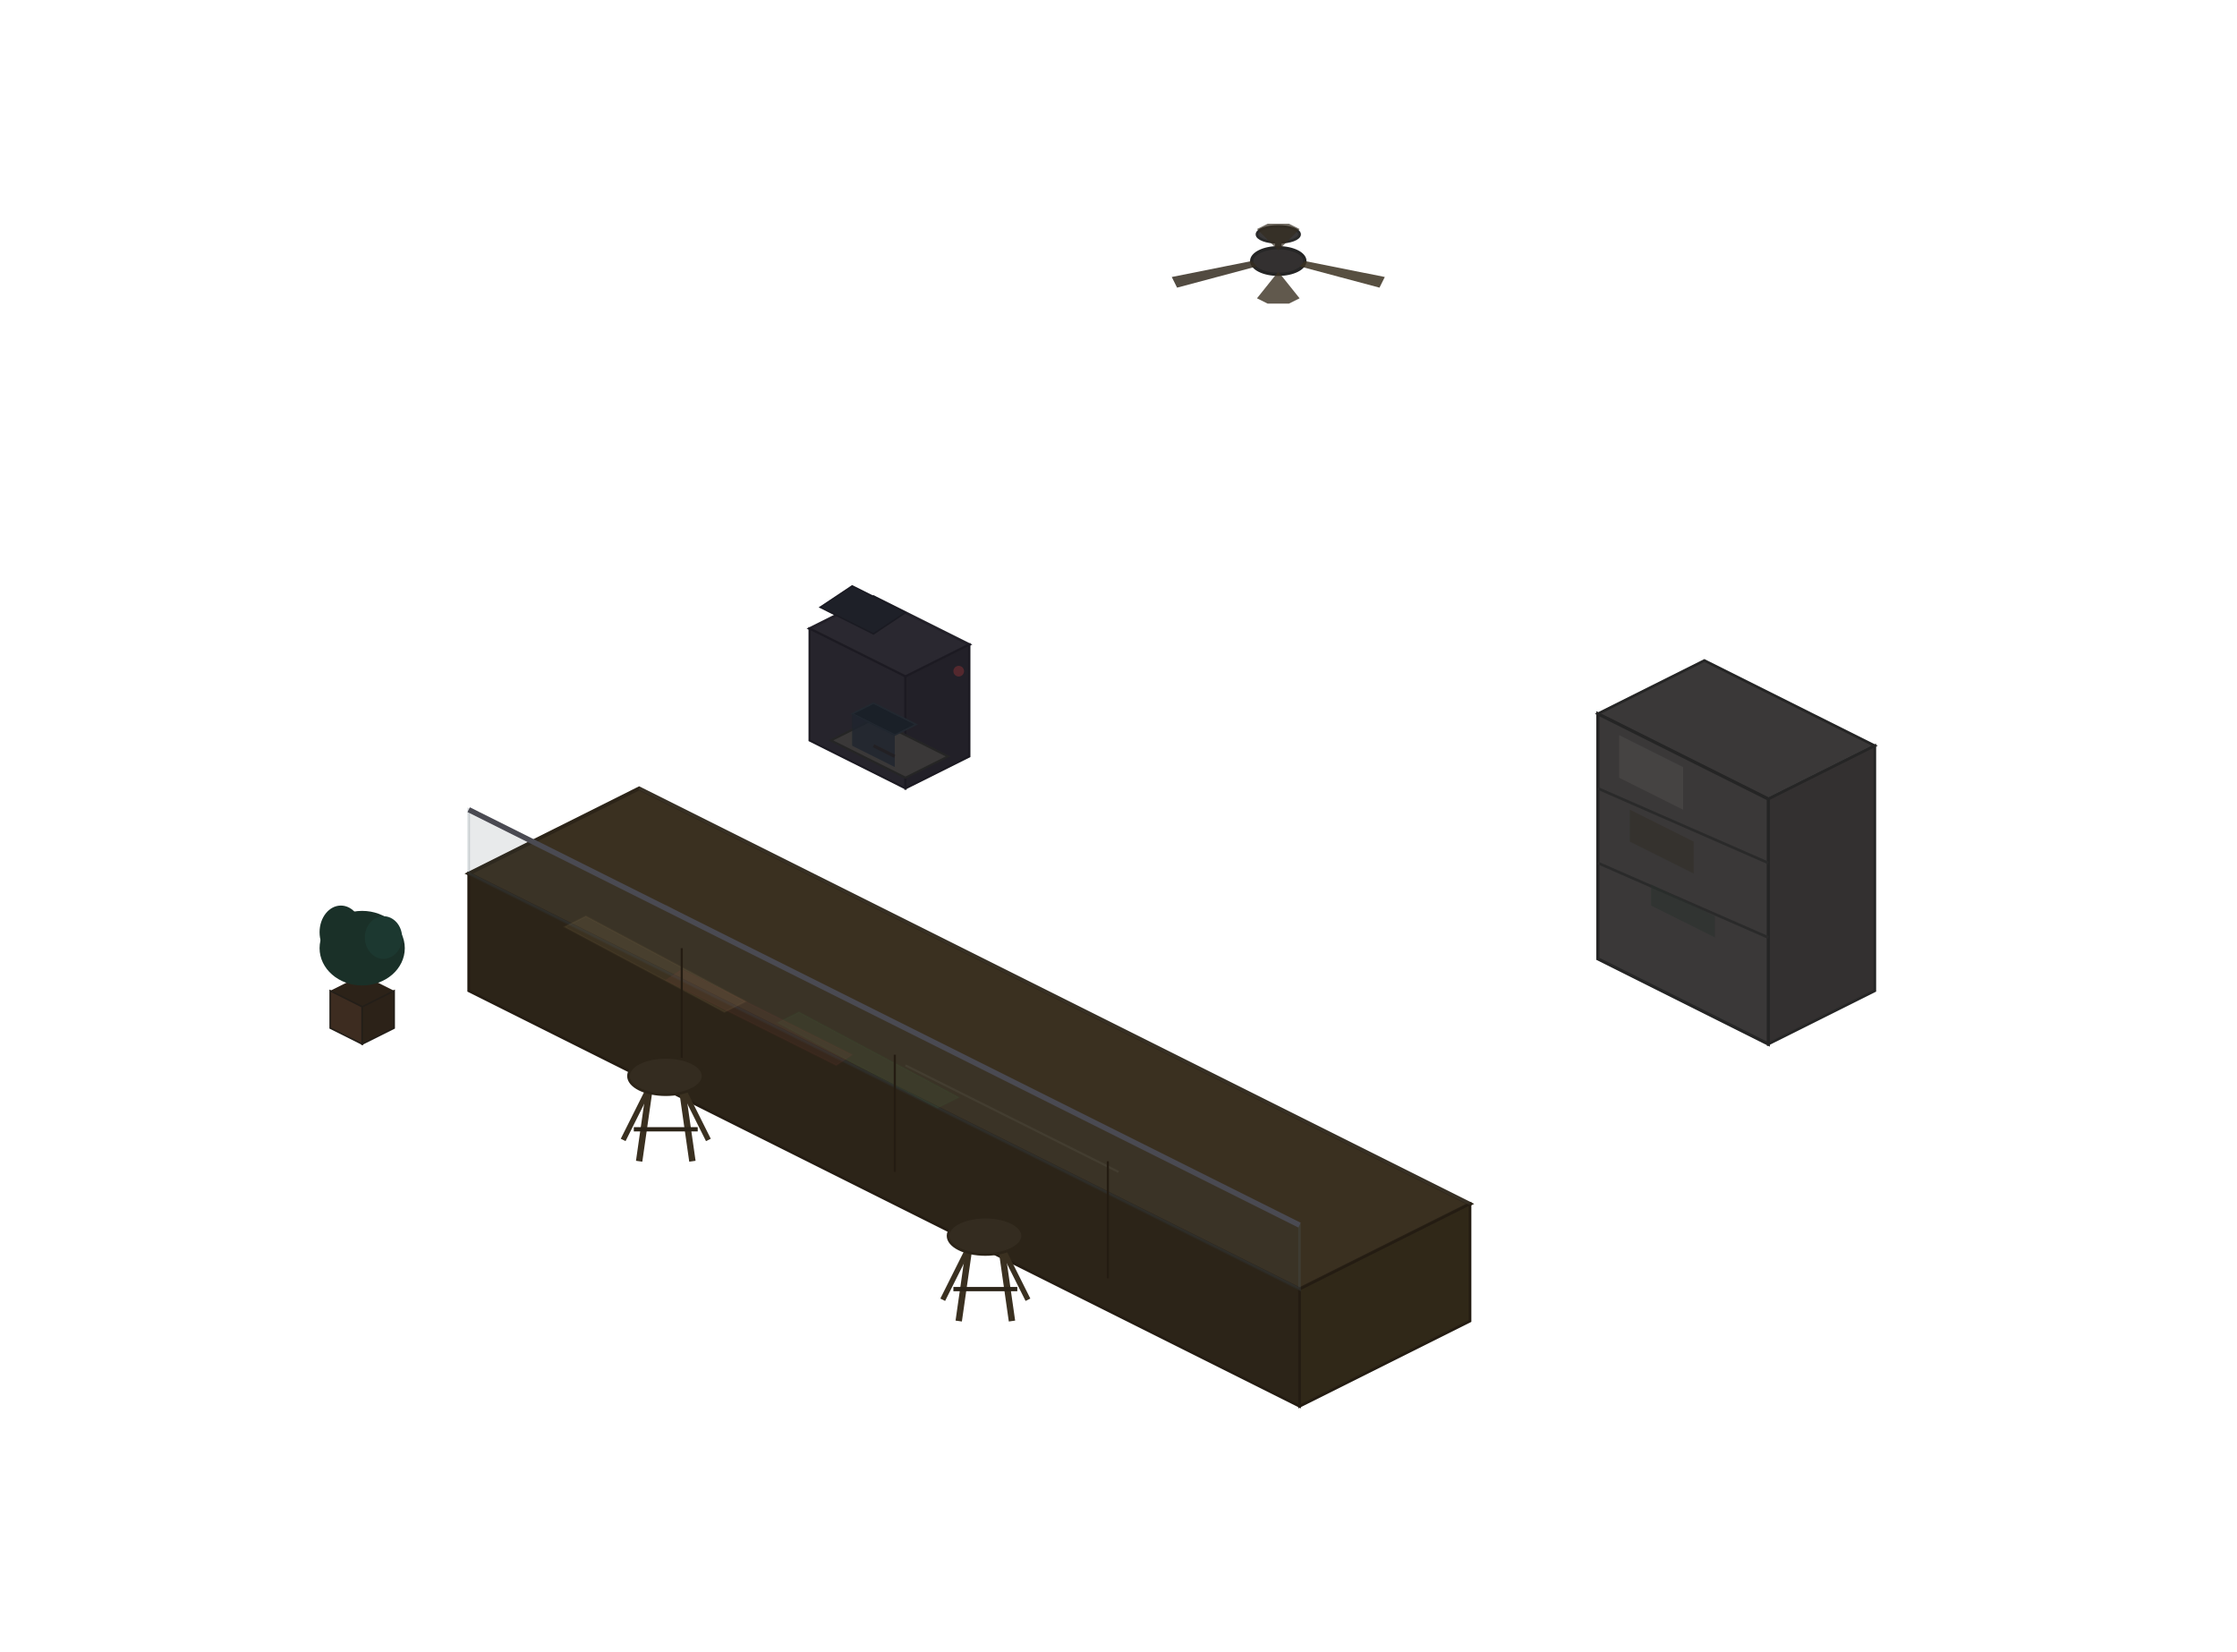
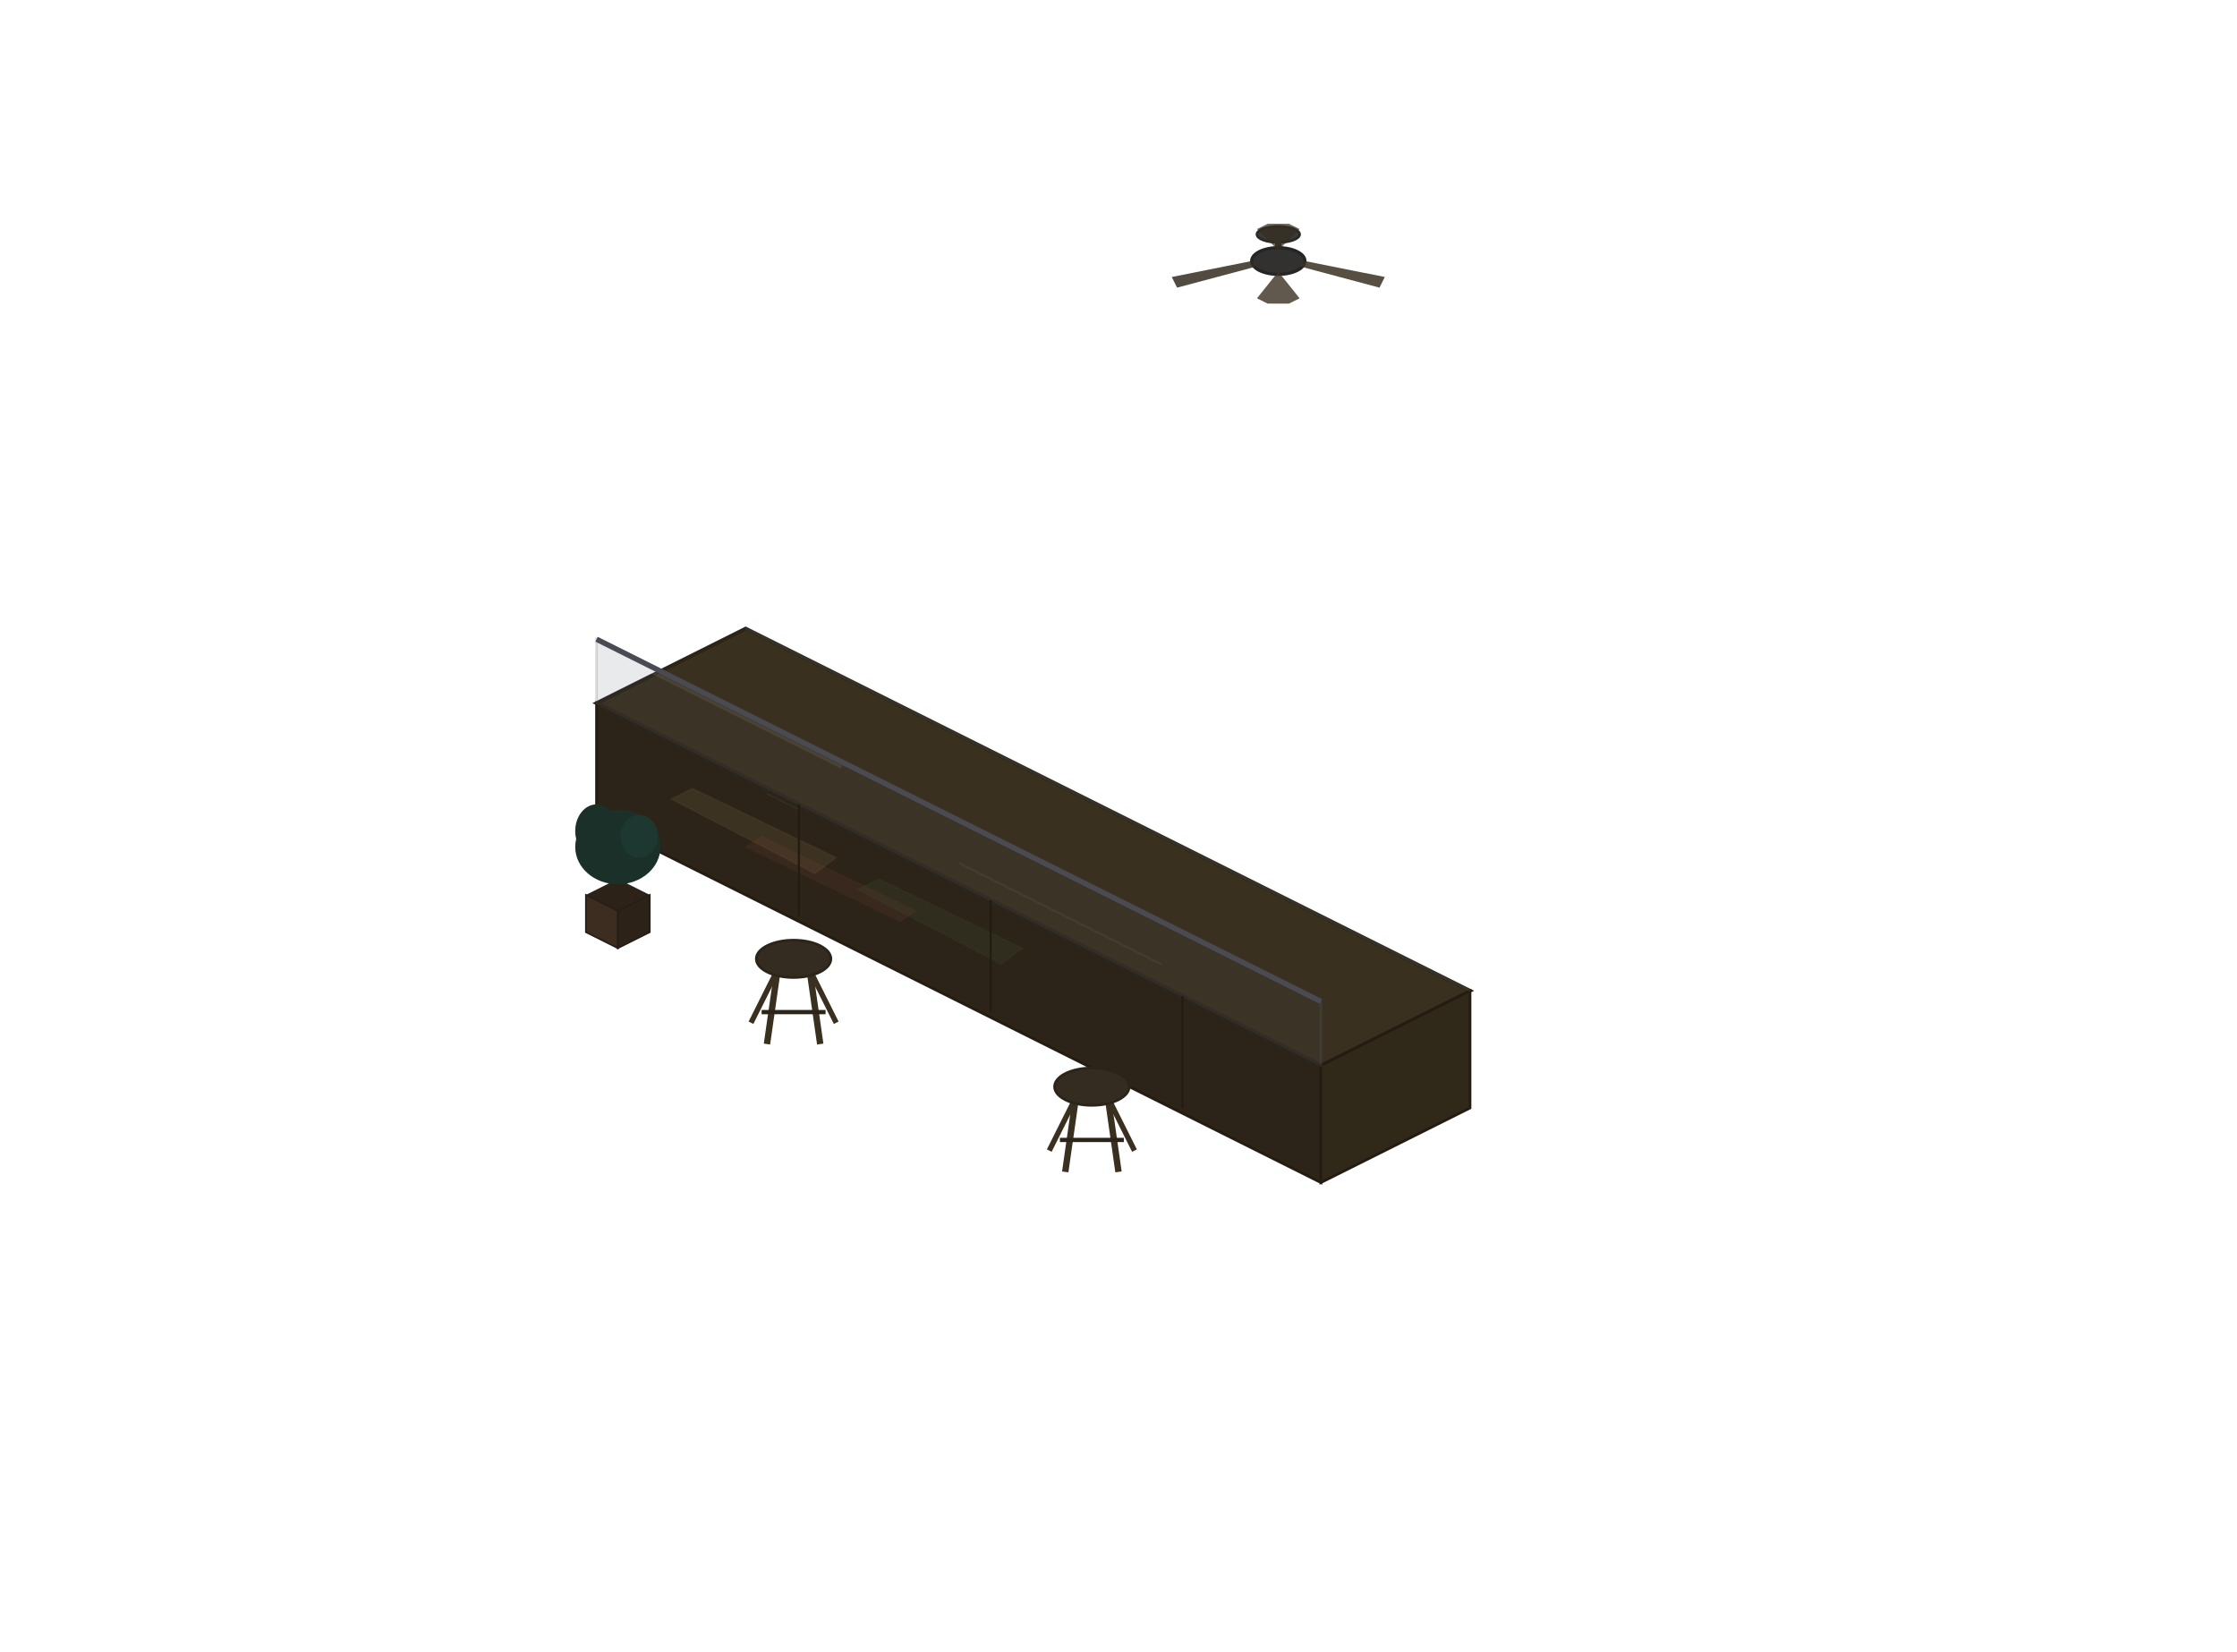
<svg xmlns="http://www.w3.org/2000/svg" viewBox="20 0 420 310">
  <ellipse cx="260" cy="44" rx="4" ry="1.5" fill="#3a3838" stroke="#2a2a2a" stroke-width="0.5" />
  <line x1="260" y1="44" x2="260" y2="48" stroke="#3a3838" stroke-width="1.2" />
  <ellipse cx="260" cy="49" rx="5" ry="2.5" fill="#333030" stroke="#252525" stroke-width="0.6" />
  <polygon points="265,49 280,52 279,54 264,50" fill="#3a3020" opacity="0.85" />
  <polygon points="255,49 240,52 241,54 256,50" fill="#342c20" opacity="0.85" />
  <polygon points="260,51 264,56 262,57 258,57 256,56" fill="#3a3020" opacity="0.8" />
  <polygon points="260,47 264,43 262,42 258,42 256,43" fill="#342c20" opacity="0.7" />
-   <polygon points="140,148 296,226 264,242 108,164" fill="#3a3020" stroke="#2c2418" stroke-width="0.7" />
-   <polygon points="108,164 264,242 264,264 108,186" fill="#2c2418" stroke="#241c12" stroke-width="0.5" />
-   <polygon points="296,226 264,242 264,264 296,248" fill="#302818" stroke="#241c12" stroke-width="0.5" />
-   <polygon points="108,164 264,242 264,230 108,152" fill="rgba(60,80,90,0.12)" stroke="rgba(80,100,110,0.2)" stroke-width="0.5" />
-   <line x1="120" y1="158" x2="160" y2="178" stroke="rgba(255,255,255,0.08)" stroke-width="0.6" />
-   <line x1="190" y1="200" x2="230" y2="220" stroke="rgba(255,255,255,0.05)" stroke-width="0.4" />
-   <line x1="145" y1="170" x2="152" y2="174" stroke="rgba(255,255,255,0.04)" stroke-width="0.3" />
-   <polygon points="130,172 160,188 156,190 126,174" fill="rgba(180,150,100,0.12)" stroke="rgba(160,130,80,0.08)" stroke-width="0.3" />
-   <polygon points="170,190 200,206 196,208 166,192" fill="rgba(80,130,80,0.1)" stroke="rgba(60,110,60,0.08)" stroke-width="0.3" />
-   <polygon points="148,182 180,198 177,200 145,184" fill="rgba(160,80,70,0.1)" stroke="rgba(140,60,50,0.06)" stroke-width="0.3" />
-   <line x1="108" y1="152" x2="264" y2="230" stroke="#4a4a52" stroke-width="1" />
-   <line x1="148" y1="178" x2="148" y2="200" stroke="#241c12" stroke-width="0.4" />
-   <line x1="188" y1="198" x2="188" y2="220" stroke="#241c12" stroke-width="0.4" />
-   <line x1="228" y1="218" x2="228" y2="240" stroke="#241c12" stroke-width="0.4" />
-   <line x1="140" y1="148" x2="296" y2="226" stroke="rgba(255,255,255,0.06)" stroke-width="0.5" />
-   <polygon points="172,118 190,127 202,121 184,112" fill="#2a2830" stroke="#222028" stroke-width="0.5" />
-   <polygon points="172,118 190,127 190,148 172,139" fill="#26242c" stroke="#1c1a22" stroke-width="0.4" />
-   <polygon points="190,127 202,121 202,142 190,148" fill="#222028" stroke="#1c1a22" stroke-width="0.4" />
-   <polygon points="174,114 184,119 190,115 180,110" fill="#1e2028" stroke="#1a1a22" stroke-width="0.3" />
-   <polygon points="176,139 190,146 198,142 184,135" fill="#3a3838" stroke="#252525" stroke-width="0.4" />
-   <polygon points="180,134 188,138 192,136 184,132" fill="#1a2028" stroke="#222830" stroke-width="0.3" />
-   <polygon points="180,134 188,138 188,144 180,140" fill="#1e242e" opacity="0.8" />
-   <circle cx="200" cy="126" r="1" fill="rgba(200,60,60,0.3)" />
-   <line x1="184" y1="140" x2="188" y2="142" stroke="rgba(30,16,8,0.3)" stroke-width="0.6" />
-   <polygon points="340,124 372,140 352,150 320,134" fill="#3a3838" stroke="#252525" stroke-width="0.5" />
-   <polygon points="372,140 352,150 352,196 372,186" fill="#333030" stroke="#252525" stroke-width="0.5" />
-   <polygon points="320,134 352,150 352,196 320,180" fill="#3a3838" stroke="#252525" stroke-width="0.6" />
-   <line x1="320" y1="148" x2="352" y2="162" stroke="#2a2a2a" stroke-width="0.5" />
-   <line x1="320" y1="162" x2="352" y2="176" stroke="#2a2a2a" stroke-width="0.5" />
-   <polygon points="324,138 336,144 336,152 324,146" fill="#c8c4b8" opacity="0.08" />
-   <polygon points="326,152 338,158 338,164 326,158" fill="#302c24" opacity="0.5" />
-   <polygon points="330,166 342,172 342,176 330,170" fill="#28302c" opacity="0.5" />
-   <line x1="140" y1="218" x2="142" y2="204" stroke="#3a3020" stroke-width="1.2" />
-   <line x1="150" y1="218" x2="148" y2="204" stroke="#3a3020" stroke-width="1.2" />
-   <line x1="137" y1="214" x2="142" y2="204" stroke="#3a3020" stroke-width="1" />
-   <line x1="153" y1="214" x2="148" y2="204" stroke="#3a3020" stroke-width="1" />
-   <line x1="139" y1="212" x2="151" y2="212" stroke="#2c2418" stroke-width="0.8" />
-   <ellipse cx="145" cy="202" rx="7" ry="3.5" fill="#342c20" stroke="#2c2418" stroke-width="0.5" />
-   <line x1="200" y1="248" x2="202" y2="234" stroke="#3a3020" stroke-width="1.2" />
-   <line x1="210" y1="248" x2="208" y2="234" stroke="#3a3020" stroke-width="1.2" />
-   <line x1="197" y1="244" x2="202" y2="234" stroke="#3a3020" stroke-width="1" />
-   <line x1="213" y1="244" x2="208" y2="234" stroke="#3a3020" stroke-width="1" />
-   <line x1="199" y1="242" x2="211" y2="242" stroke="#2c2418" stroke-width="0.8" />
-   <ellipse cx="205" cy="232" rx="7" ry="3.5" fill="#342c20" stroke="#2c2418" stroke-width="0.5" />
-   <polygon points="82,186 88,189 94,186 88,183" fill="#2c2218" />
-   <polygon points="82,186 88,189 88,196 82,193" fill="#3d2c20" stroke="#231e18" stroke-width="0.3" />
-   <polygon points="94,186 88,189 88,196 94,193" fill="#2c2218" stroke="#231e18" stroke-width="0.3" />
-   <ellipse cx="88" cy="178" rx="8" ry="7" fill="#1a3028" />
-   <ellipse cx="84" cy="175" rx="4" ry="5" fill="#1a3028" />
-   <ellipse cx="92" cy="176" rx="3.5" ry="4" fill="#1c3830" />
+   <polygon points="160,118 296,186 268,200 132,132" fill="#3a3020" stroke="#2c2418" stroke-width="0.7" />
+   <polygon points="132,132 268,200 268,222 132,154" fill="#2c2418" stroke="#241c12" stroke-width="0.5" />
+   <polygon points="296,186 268,200 268,222 296,208" fill="#302818" stroke="#241c12" stroke-width="0.5" />
+   <polygon points="132,132 268,200 268,188 132,120" fill="rgba(60,80,90,0.12)" stroke="rgba(80,100,110,0.2)" stroke-width="0.5" />
+   <line x1="142" y1="126" x2="178" y2="144" stroke="rgba(255,255,255,0.08)" stroke-width="0.6" />
+   <line x1="200" y1="162" x2="238" y2="181" stroke="rgba(255,255,255,0.05)" stroke-width="0.4" />
+   <line x1="164" y1="149" x2="170" y2="152" stroke="rgba(255,255,255,0.04)" stroke-width="0.3" />
+   <polygon points="150,148 177,161 173,164 146,150" fill="rgba(180,150,100,0.12)" stroke="rgba(160,130,80,0.08)" stroke-width="0.3" />
+   <polygon points="185,165 212,178 208,181 181,167" fill="rgba(80,130,80,0.1)" stroke="rgba(60,110,60,0.08)" stroke-width="0.3" />
+   <polygon points="163,157 192,171 189,173 160,159" fill="rgba(160,80,70,0.1)" stroke="rgba(140,60,50,0.06)" stroke-width="0.3" />
+   <line x1="132" y1="120" x2="268" y2="188" stroke="#4a4a52" stroke-width="1" />
+   <line x1="170" y1="151" x2="170" y2="172" stroke="#241c12" stroke-width="0.4" />
+   <line x1="206" y1="169" x2="206" y2="190" stroke="#241c12" stroke-width="0.4" />
+   <line x1="242" y1="187" x2="242" y2="208" stroke="#241c12" stroke-width="0.4" />
+   <line x1="160" y1="118" x2="296" y2="186" stroke="rgba(255,255,255,0.06)" stroke-width="0.5" />
+   <line x1="164" y1="196" x2="166" y2="182" stroke="#3a3020" stroke-width="1.2" />
+   <line x1="174" y1="196" x2="172" y2="182" stroke="#3a3020" stroke-width="1.2" />
+   <line x1="161" y1="192" x2="166" y2="182" stroke="#3a3020" stroke-width="1" />
+   <line x1="177" y1="192" x2="172" y2="182" stroke="#3a3020" stroke-width="1" />
+   <line x1="163" y1="190" x2="175" y2="190" stroke="#2c2418" stroke-width="0.8" />
+   <ellipse cx="169" cy="180" rx="7" ry="3.5" fill="#342c20" stroke="#2c2418" stroke-width="0.5" />
+   <line x1="220" y1="220" x2="222" y2="206" stroke="#3a3020" stroke-width="1.2" />
+   <line x1="230" y1="220" x2="228" y2="206" stroke="#3a3020" stroke-width="1.2" />
+   <line x1="217" y1="216" x2="222" y2="206" stroke="#3a3020" stroke-width="1" />
+   <line x1="233" y1="216" x2="228" y2="206" stroke="#3a3020" stroke-width="1" />
+   <line x1="219" y1="214" x2="231" y2="214" stroke="#2c2418" stroke-width="0.8" />
+   <ellipse cx="225" cy="204" rx="7" ry="3.5" fill="#342c20" stroke="#2c2418" stroke-width="0.5" />
+   <polygon points="130,168 136,171 142,168 136,165" fill="#2c2218" />
+   <polygon points="130,168 136,171 136,178 130,175" fill="#3d2c20" stroke="#231e18" stroke-width="0.3" />
+   <polygon points="142,168 136,171 136,178 142,175" fill="#2c2218" stroke="#231e18" stroke-width="0.3" />
+   <ellipse cx="136" cy="159" rx="8" ry="7" fill="#1a3028" />
+   <ellipse cx="132" cy="156" rx="4" ry="5" fill="#1a3028" />
+   <ellipse cx="140" cy="157" rx="3.5" ry="4" fill="#1c3830" />
</svg>
